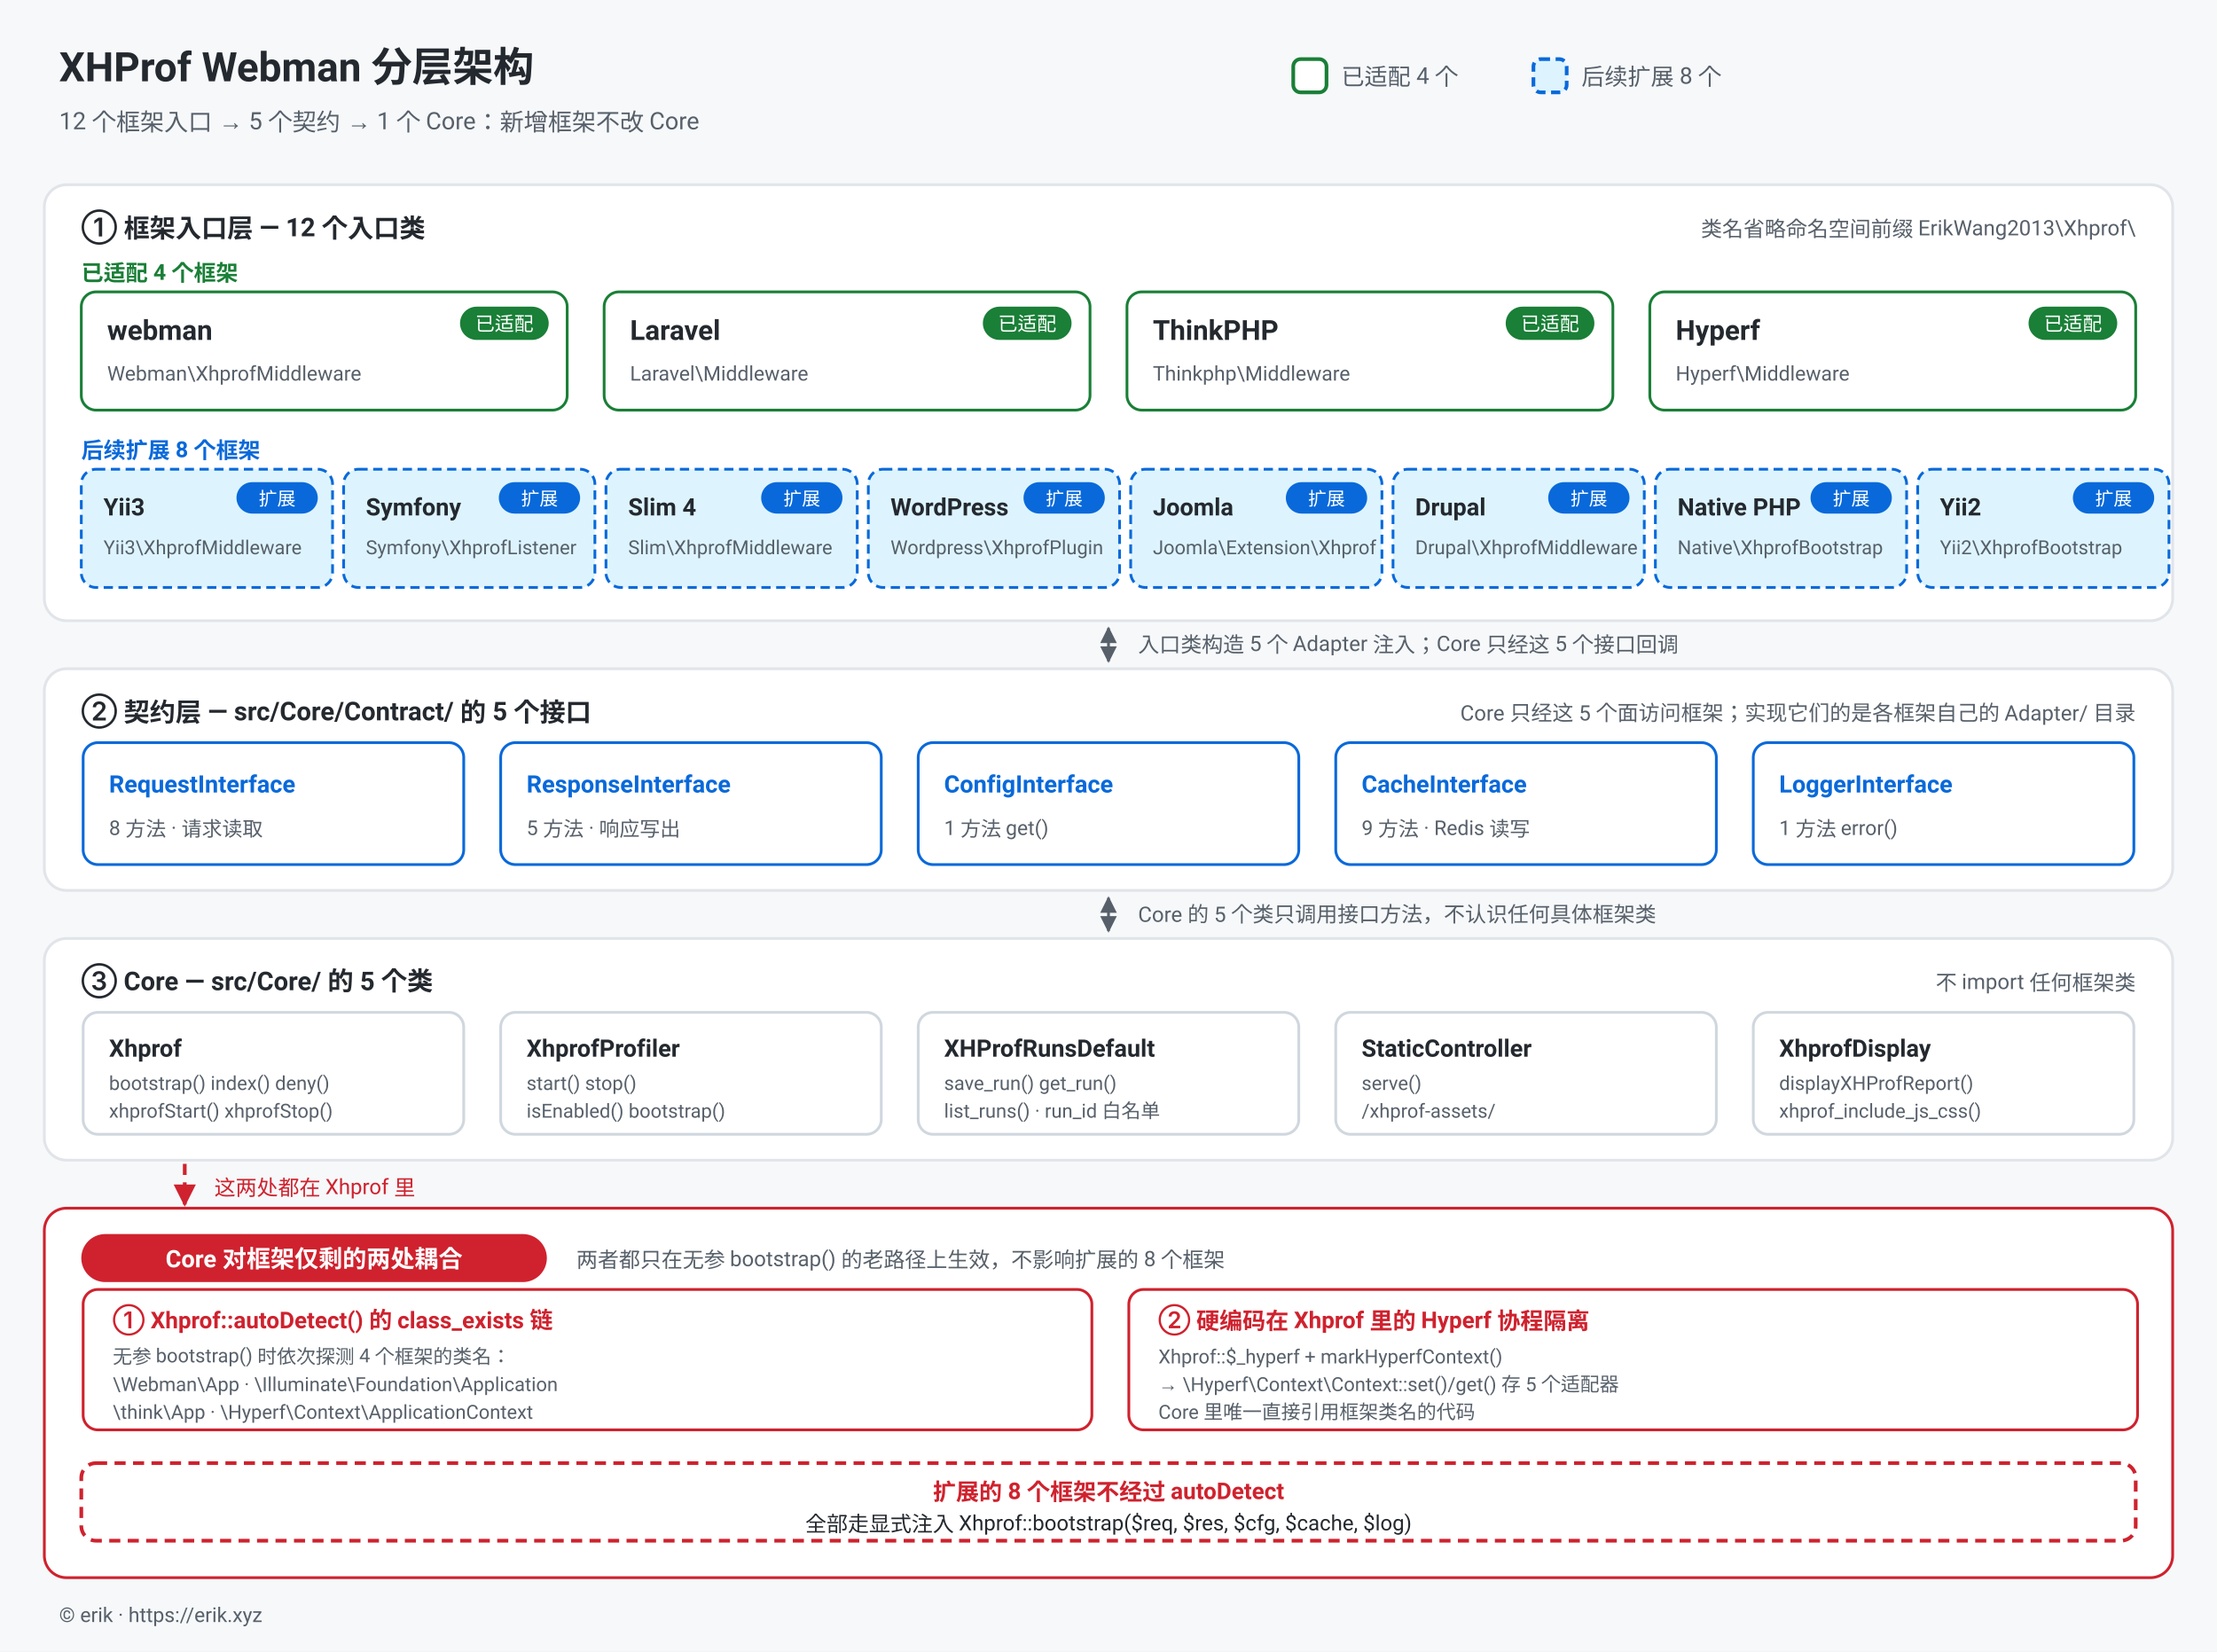
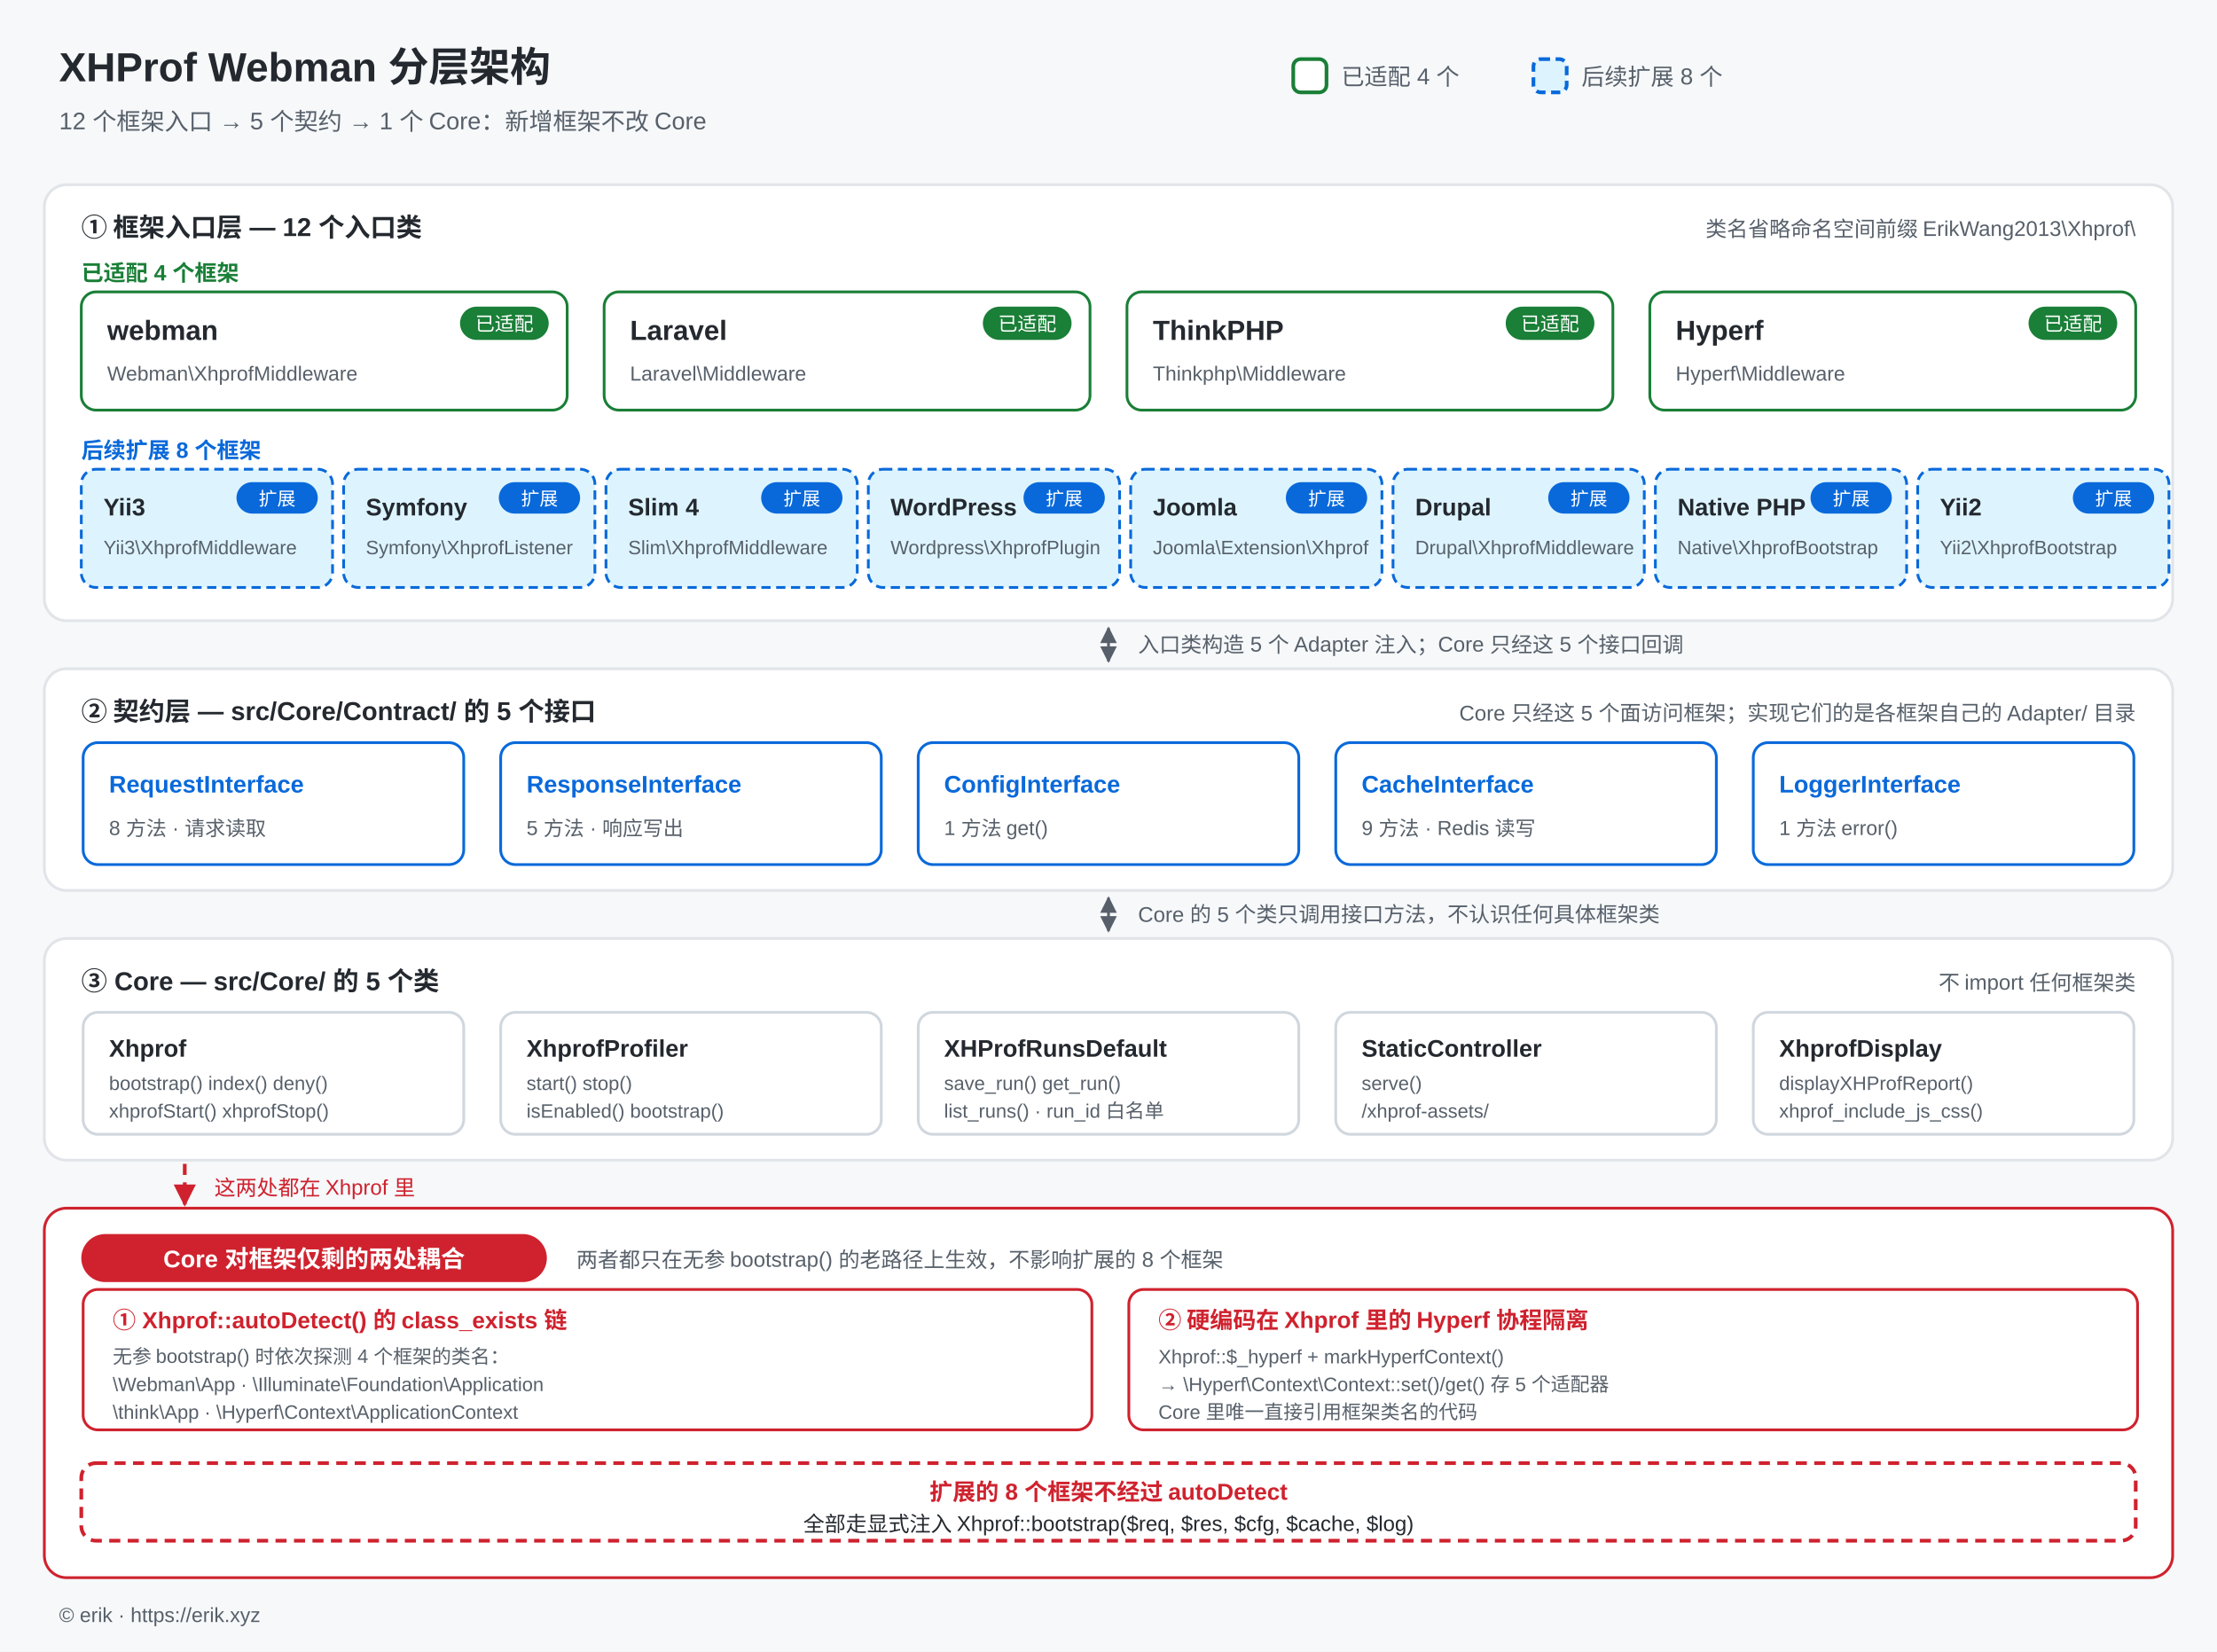
- <svg xmlns="http://www.w3.org/2000/svg" viewBox="0 0 1200 894" width="1200" height="894" role="img" font-family="-apple-system, BlinkMacSystemFont, &quot;Segoe UI&quot;, Roboto, &quot;Helvetica Neue&quot;, Arial, &quot;Noto Sans SC&quot;, &quot;PingFang SC&quot;, &quot;Microsoft YaHei&quot;, sans-serif">
+ <svg xmlns="http://www.w3.org/2000/svg" viewBox="0 0 1200 894" width="1200" height="894" role="img" font-family="Arial, &quot;Noto Sans CJK SC&quot;, -apple-system, BlinkMacSystemFont, &quot;Segoe UI&quot;, Roboto, &quot;Helvetica Neue&quot;, &quot;Noto Sans SC&quot;, &quot;PingFang SC&quot;, &quot;Microsoft YaHei&quot;, sans-serif">
  <defs>
    <marker id="arrow" viewBox="0 0 10 10" refX="9" refY="5" markerWidth="6" markerHeight="6" orient="auto-start-reverse">
      <path d="M0,0 L10,5 L0,10 z" fill="#57606a" />
    </marker>
    <marker id="arrow-red" viewBox="0 0 10 10" refX="9" refY="5" markerWidth="6" markerHeight="6" orient="auto-start-reverse">
      <path d="M0,0 L10,5 L0,10 z" fill="#cf222e" />
    </marker>
  </defs>
  <rect x="0" y="0" width="1200" height="894" fill="#f6f8fa" />
  <text x="32" y="44" font-size="22" font-weight="700" fill="#24292f">XHProf Webman 分层架构</text>
  <text x="32" y="70" font-size="13" fill="#57606a">12 个框架入口 → 5 个契约 → 1 个 Core：新增框架不改 Core</text>
  <rect x="700" y="32" width="18" height="18" rx="4" fill="#ffffff" stroke="#1a7f37" stroke-width="2" />
  <text x="726" y="46" font-size="12.5" fill="#57606a">已适配 4 个</text>
  <rect x="830" y="32" width="18" height="18" rx="4" fill="#ddf4ff" stroke="#0969da" stroke-width="2" stroke-dasharray="5 3" />
  <text x="856" y="46" font-size="12.5" fill="#57606a">后续扩展 8 个</text>
  <rect x="24" y="100" width="1152" height="236" rx="12" fill="#ffffff" stroke="#e1e4e8" stroke-width="1.5" />
  <text x="44" y="128" font-size="14" font-weight="600" fill="#24292f">① 框架入口层 — 12 个入口类</text>
  <text x="1156" y="128" font-size="11.5" fill="#57606a" text-anchor="end">类名省略命名空间前缀 ErikWang2013\Xhprof\</text>
  <text x="44" y="152" font-size="12" font-weight="600" fill="#1a7f37">已适配 4 个框架</text>
  <rect x="44" y="158" width="263" height="64" rx="8" fill="#ffffff" stroke="#1a7f37" stroke-width="1.5" />
  <text x="58" y="184" font-size="15" font-weight="600" fill="#24292f">webman</text>
  <text x="58" y="206" font-size="11" fill="#57606a">Webman\XhprofMiddleware</text>
  <rect x="249" y="166" width="48" height="18" rx="9" fill="#1a7f37" />
  <text x="273" y="179" font-size="10.5" fill="#ffffff" text-anchor="middle">已适配</text>
  <rect x="327" y="158" width="263" height="64" rx="8" fill="#ffffff" stroke="#1a7f37" stroke-width="1.5" />
  <text x="341" y="184" font-size="15" font-weight="600" fill="#24292f">Laravel</text>
  <text x="341" y="206" font-size="11" fill="#57606a">Laravel\Middleware</text>
  <rect x="532" y="166" width="48" height="18" rx="9" fill="#1a7f37" />
  <text x="556" y="179" font-size="10.5" fill="#ffffff" text-anchor="middle">已适配</text>
  <rect x="610" y="158" width="263" height="64" rx="8" fill="#ffffff" stroke="#1a7f37" stroke-width="1.5" />
  <text x="624" y="184" font-size="15" font-weight="600" fill="#24292f">ThinkPHP</text>
  <text x="624" y="206" font-size="11" fill="#57606a">Thinkphp\Middleware</text>
  <rect x="815" y="166" width="48" height="18" rx="9" fill="#1a7f37" />
  <text x="839" y="179" font-size="10.5" fill="#ffffff" text-anchor="middle">已适配</text>
  <rect x="893" y="158" width="263" height="64" rx="8" fill="#ffffff" stroke="#1a7f37" stroke-width="1.5" />
  <text x="907" y="184" font-size="15" font-weight="600" fill="#24292f">Hyperf</text>
  <text x="907" y="206" font-size="11" fill="#57606a">Hyperf\Middleware</text>
  <rect x="1098" y="166" width="48" height="18" rx="9" fill="#1a7f37" />
  <text x="1122" y="179" font-size="10.5" fill="#ffffff" text-anchor="middle">已适配</text>
  <text x="44" y="248" font-size="12" font-weight="600" fill="#0969da">后续扩展 8 个框架</text>
  <rect x="44" y="254" width="136" height="64" rx="8" fill="#ddf4ff" stroke="#0969da" stroke-width="1.5" stroke-dasharray="5 3" />
  <text x="56" y="279" font-size="13" font-weight="600" fill="#24292f">Yii3</text>
  <text x="56" y="300" font-size="10.5" fill="#57606a">Yii3\XhprofMiddleware</text>
  <rect x="128" y="261" width="44" height="17" rx="8.5" fill="#0969da" />
  <text x="150" y="273.5" font-size="10" fill="#ffffff" text-anchor="middle">扩展</text>
  <rect x="186" y="254" width="136" height="64" rx="8" fill="#ddf4ff" stroke="#0969da" stroke-width="1.5" stroke-dasharray="5 3" />
  <text x="198" y="279" font-size="13" font-weight="600" fill="#24292f">Symfony</text>
  <text x="198" y="300" font-size="10.5" fill="#57606a">Symfony\XhprofListener</text>
  <rect x="270" y="261" width="44" height="17" rx="8.5" fill="#0969da" />
  <text x="292" y="273.5" font-size="10" fill="#ffffff" text-anchor="middle">扩展</text>
  <rect x="328" y="254" width="136" height="64" rx="8" fill="#ddf4ff" stroke="#0969da" stroke-width="1.5" stroke-dasharray="5 3" />
  <text x="340" y="279" font-size="13" font-weight="600" fill="#24292f">Slim 4</text>
  <text x="340" y="300" font-size="10.5" fill="#57606a">Slim\XhprofMiddleware</text>
  <rect x="412" y="261" width="44" height="17" rx="8.5" fill="#0969da" />
  <text x="434" y="273.5" font-size="10" fill="#ffffff" text-anchor="middle">扩展</text>
  <rect x="470" y="254" width="136" height="64" rx="8" fill="#ddf4ff" stroke="#0969da" stroke-width="1.5" stroke-dasharray="5 3" />
  <text x="482" y="279" font-size="13" font-weight="600" fill="#24292f">WordPress</text>
  <text x="482" y="300" font-size="10.5" fill="#57606a">Wordpress\XhprofPlugin</text>
  <rect x="554" y="261" width="44" height="17" rx="8.5" fill="#0969da" />
  <text x="576" y="273.5" font-size="10" fill="#ffffff" text-anchor="middle">扩展</text>
  <rect x="612" y="254" width="136" height="64" rx="8" fill="#ddf4ff" stroke="#0969da" stroke-width="1.5" stroke-dasharray="5 3" />
  <text x="624" y="279" font-size="13" font-weight="600" fill="#24292f">Joomla</text>
  <text x="624" y="300" font-size="10.5" fill="#57606a">Joomla\Extension\Xhprof</text>
  <rect x="696" y="261" width="44" height="17" rx="8.5" fill="#0969da" />
  <text x="718" y="273.5" font-size="10" fill="#ffffff" text-anchor="middle">扩展</text>
  <rect x="754" y="254" width="136" height="64" rx="8" fill="#ddf4ff" stroke="#0969da" stroke-width="1.5" stroke-dasharray="5 3" />
  <text x="766" y="279" font-size="13" font-weight="600" fill="#24292f">Drupal</text>
  <text x="766" y="300" font-size="10.5" fill="#57606a">Drupal\XhprofMiddleware</text>
  <rect x="838" y="261" width="44" height="17" rx="8.5" fill="#0969da" />
  <text x="860" y="273.5" font-size="10" fill="#ffffff" text-anchor="middle">扩展</text>
  <line x1="600" y1="340" x2="600" y2="358" stroke="#57606a" stroke-width="1.5" marker-start="url(#arrow)" marker-end="url(#arrow)" />
  <text x="616" y="353" font-size="11.5" fill="#57606a">入口类构造 5 个 Adapter 注入；Core 只经这 5 个接口回调</text>
  <rect x="24" y="362" width="1152" height="120" rx="12" fill="#ffffff" stroke="#e1e4e8" stroke-width="1.5" />
  <text x="44" y="390" font-size="14" font-weight="600" fill="#24292f">② 契约层 — src/Core/Contract/ 的 5 个接口</text>
  <text x="1156" y="390" font-size="11.5" fill="#57606a" text-anchor="end">Core 只经这 5 个面访问框架；实现它们的是各框架自己的 Adapter/ 目录</text>
  <rect x="45" y="402" width="206" height="66" rx="8" fill="#ffffff" stroke="#0969da" stroke-width="1.5" />
  <text x="59" y="429" font-size="13" font-weight="600" fill="#0969da">RequestInterface</text>
  <text x="59" y="452" font-size="11" fill="#57606a">8 方法 · 请求读取</text>
  <rect x="271" y="402" width="206" height="66" rx="8" fill="#ffffff" stroke="#0969da" stroke-width="1.5" />
  <text x="285" y="429" font-size="13" font-weight="600" fill="#0969da">ResponseInterface</text>
  <text x="285" y="452" font-size="11" fill="#57606a">5 方法 · 响应写出</text>
  <rect x="497" y="402" width="206" height="66" rx="8" fill="#ffffff" stroke="#0969da" stroke-width="1.5" />
  <text x="511" y="429" font-size="13" font-weight="600" fill="#0969da">ConfigInterface</text>
  <text x="511" y="452" font-size="11" fill="#57606a">1 方法 get()</text>
  <rect x="723" y="402" width="206" height="66" rx="8" fill="#ffffff" stroke="#0969da" stroke-width="1.5" />
  <text x="737" y="429" font-size="13" font-weight="600" fill="#0969da">CacheInterface</text>
  <text x="737" y="452" font-size="11" fill="#57606a">9 方法 · Redis 读写</text>
  <rect x="949" y="402" width="206" height="66" rx="8" fill="#ffffff" stroke="#0969da" stroke-width="1.5" />
  <text x="963" y="429" font-size="13" font-weight="600" fill="#0969da">LoggerInterface</text>
  <text x="963" y="452" font-size="11" fill="#57606a">1 方法 error()</text>
  <line x1="600" y1="486" x2="600" y2="504" stroke="#57606a" stroke-width="1.5" marker-start="url(#arrow)" marker-end="url(#arrow)" />
  <text x="616" y="499" font-size="11.5" fill="#57606a">Core 的 5 个类只调用接口方法，不认识任何具体框架类</text>
  <rect x="24" y="508" width="1152" height="120" rx="12" fill="#ffffff" stroke="#e1e4e8" stroke-width="1.5" />
  <text x="44" y="536" font-size="14" font-weight="600" fill="#24292f">③ Core — src/Core/ 的 5 个类</text>
  <text x="1156" y="536" font-size="11.5" fill="#57606a" text-anchor="end">不 import 任何框架类</text>
  <rect x="45" y="548" width="206" height="66" rx="8" fill="#ffffff" stroke="#d0d7de" stroke-width="1.5" />
  <text x="59" y="572" font-size="13" font-weight="600" fill="#24292f">Xhprof</text>
  <text x="59" y="590" font-size="10.5" fill="#57606a">bootstrap() index() deny()</text>
  <text x="59" y="605" font-size="10.5" fill="#57606a">xhprofStart() xhprofStop()</text>
  <rect x="271" y="548" width="206" height="66" rx="8" fill="#ffffff" stroke="#d0d7de" stroke-width="1.5" />
  <text x="285" y="572" font-size="13" font-weight="600" fill="#24292f">XhprofProfiler</text>
  <text x="285" y="590" font-size="10.5" fill="#57606a">start() stop()</text>
  <text x="285" y="605" font-size="10.5" fill="#57606a">isEnabled() bootstrap()</text>
  <rect x="497" y="548" width="206" height="66" rx="8" fill="#ffffff" stroke="#d0d7de" stroke-width="1.5" />
  <text x="511" y="572" font-size="13" font-weight="600" fill="#24292f">XHProfRunsDefault</text>
  <text x="511" y="590" font-size="10.5" fill="#57606a">save_run() get_run()</text>
  <text x="511" y="605" font-size="10.5" fill="#57606a">list_runs() · run_id 白名单</text>
  <rect x="723" y="548" width="206" height="66" rx="8" fill="#ffffff" stroke="#d0d7de" stroke-width="1.5" />
  <text x="737" y="572" font-size="13" font-weight="600" fill="#24292f">StaticController</text>
  <text x="737" y="590" font-size="10.5" fill="#57606a">serve()</text>
  <text x="737" y="605" font-size="10.5" fill="#57606a">/xhprof-assets/</text>
  <rect x="949" y="548" width="206" height="66" rx="8" fill="#ffffff" stroke="#d0d7de" stroke-width="1.5" />
  <text x="963" y="572" font-size="13" font-weight="600" fill="#24292f">XhprofDisplay</text>
  <text x="963" y="590" font-size="10.5" fill="#57606a">displayXHProfReport()</text>
  <text x="963" y="605" font-size="10.5" fill="#57606a">xhprof_include_js_css()</text>
  <line x1="100" y1="630" x2="100" y2="652" stroke="#cf222e" stroke-width="2" stroke-dasharray="6 4" marker-end="url(#arrow-red)" />
  <text x="116" y="647" font-size="11.5" fill="#cf222e">这两处都在 Xhprof 里</text>
  <rect x="24" y="654" width="1152" height="200" rx="12" fill="#ffffff" stroke="#cf222e" stroke-width="1.5" />
  <rect x="44" y="668" width="252" height="26" rx="13" fill="#cf222e" />
  <text x="170" y="686" font-size="13" font-weight="600" fill="#ffffff" text-anchor="middle">Core 对框架仅剩的两处耦合</text>
  <text x="312" y="686" font-size="11.5" fill="#57606a">两者都只在无参 bootstrap() 的老路径上生效，不影响扩展的 8 个框架</text>
  <rect x="45" y="698" width="546" height="76" rx="8" fill="#ffffff" stroke="#cf222e" stroke-width="1.5" />
  <text x="61" y="719" font-size="12.5" font-weight="600" fill="#cf222e">① Xhprof::autoDetect() 的 class_exists 链</text>
  <text x="61" y="738" font-size="10.5" fill="#57606a">无参 bootstrap() 时依次探测 4 个框架的类名：</text>
  <text x="61" y="753" font-size="10.5" fill="#57606a">\Webman\App · \Illuminate\Foundation\Application</text>
  <text x="61" y="768" font-size="10.5" fill="#57606a">\think\App · \Hyperf\Context\ApplicationContext</text>
  <rect x="611" y="698" width="546" height="76" rx="8" fill="#ffffff" stroke="#cf222e" stroke-width="1.5" />
  <text x="627" y="719" font-size="12.5" font-weight="600" fill="#cf222e">② 硬编码在 Xhprof 里的 Hyperf 协程隔离</text>
  <text x="627" y="738" font-size="10.5" fill="#57606a">Xhprof::$_hyperf + markHyperfContext()</text>
  <text x="627" y="753" font-size="10.5" fill="#57606a">→ \Hyperf\Context\Context::set()/get() 存 5 个适配器</text>
  <text x="627" y="768" font-size="10.5" fill="#57606a">Core 里唯一直接引用框架类名的代码</text>
  <rect x="44" y="792" width="1112" height="42" rx="8" fill="#ffffff" stroke="#cf222e" stroke-width="2" stroke-dasharray="6 4" />
  <text x="600" y="812" font-size="12.5" font-weight="600" fill="#cf222e" text-anchor="middle">扩展的 8 个框架不经过 autoDetect</text>
  <text x="600" y="829" font-size="11.5" fill="#24292f" text-anchor="middle">全部走显式注入 Xhprof::bootstrap($req, $res, $cfg, $cache, $log)</text>
  <rect x="896" y="254" width="136" height="64" rx="8" fill="#ddf4ff" stroke="#0969da" stroke-width="1.5" stroke-dasharray="5 3" />
  <text x="908" y="279" font-size="13" font-weight="600" fill="#24292f">Native PHP</text>
  <text x="908" y="300" font-size="10.5" fill="#57606a">Native\XhprofBootstrap</text>
  <rect x="980" y="261" width="44" height="17" rx="8.5" fill="#0969da" />
  <text x="1002" y="273.5" font-size="10" fill="#ffffff" text-anchor="middle">扩展</text>
  <rect x="1038" y="254" width="136" height="64" rx="8" fill="#ddf4ff" stroke="#0969da" stroke-width="1.5" stroke-dasharray="5 3" />
  <text x="1050" y="279" font-size="13" font-weight="600" fill="#24292f">Yii2</text>
  <text x="1050" y="300" font-size="10.5" fill="#57606a">Yii2\XhprofBootstrap</text>
  <rect x="1122" y="261" width="44" height="17" rx="8.5" fill="#0969da" />
  <text x="1144" y="273.5" font-size="10" fill="#ffffff" text-anchor="middle">扩展</text>
  <text x="32" y="878" font-size="11" fill="#57606a">© erik · https://erik.xyz</text>
</svg>
